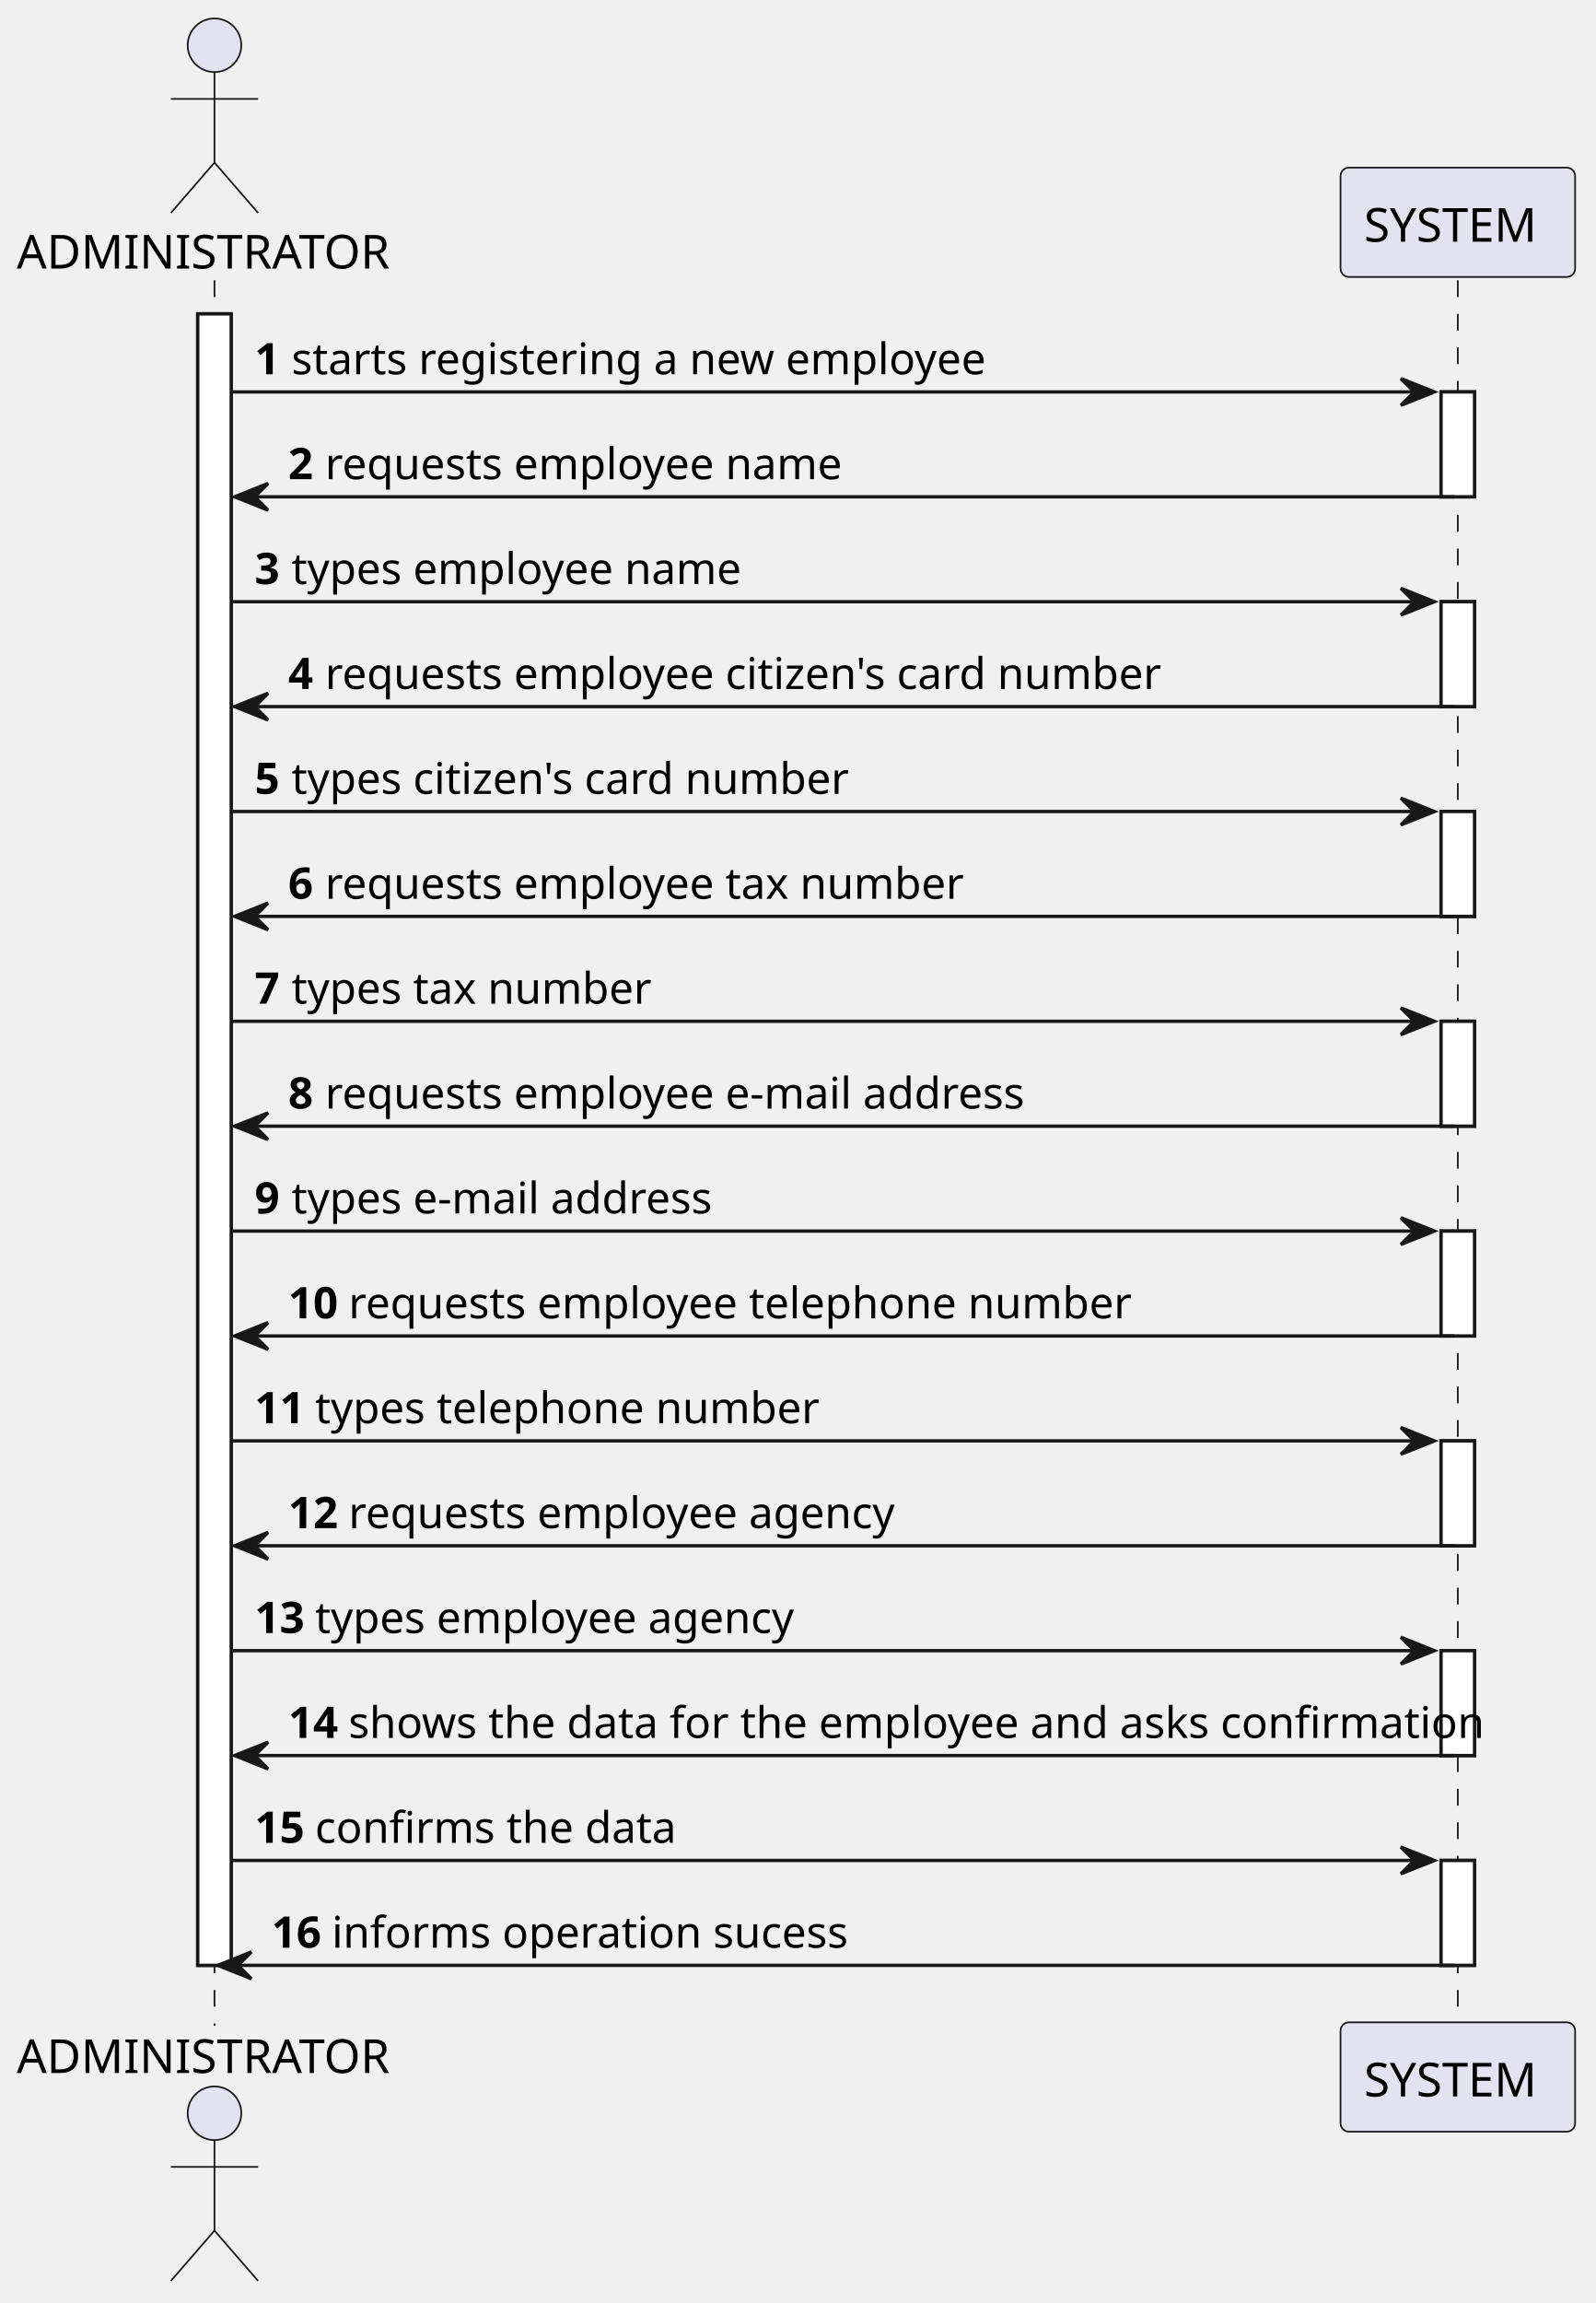
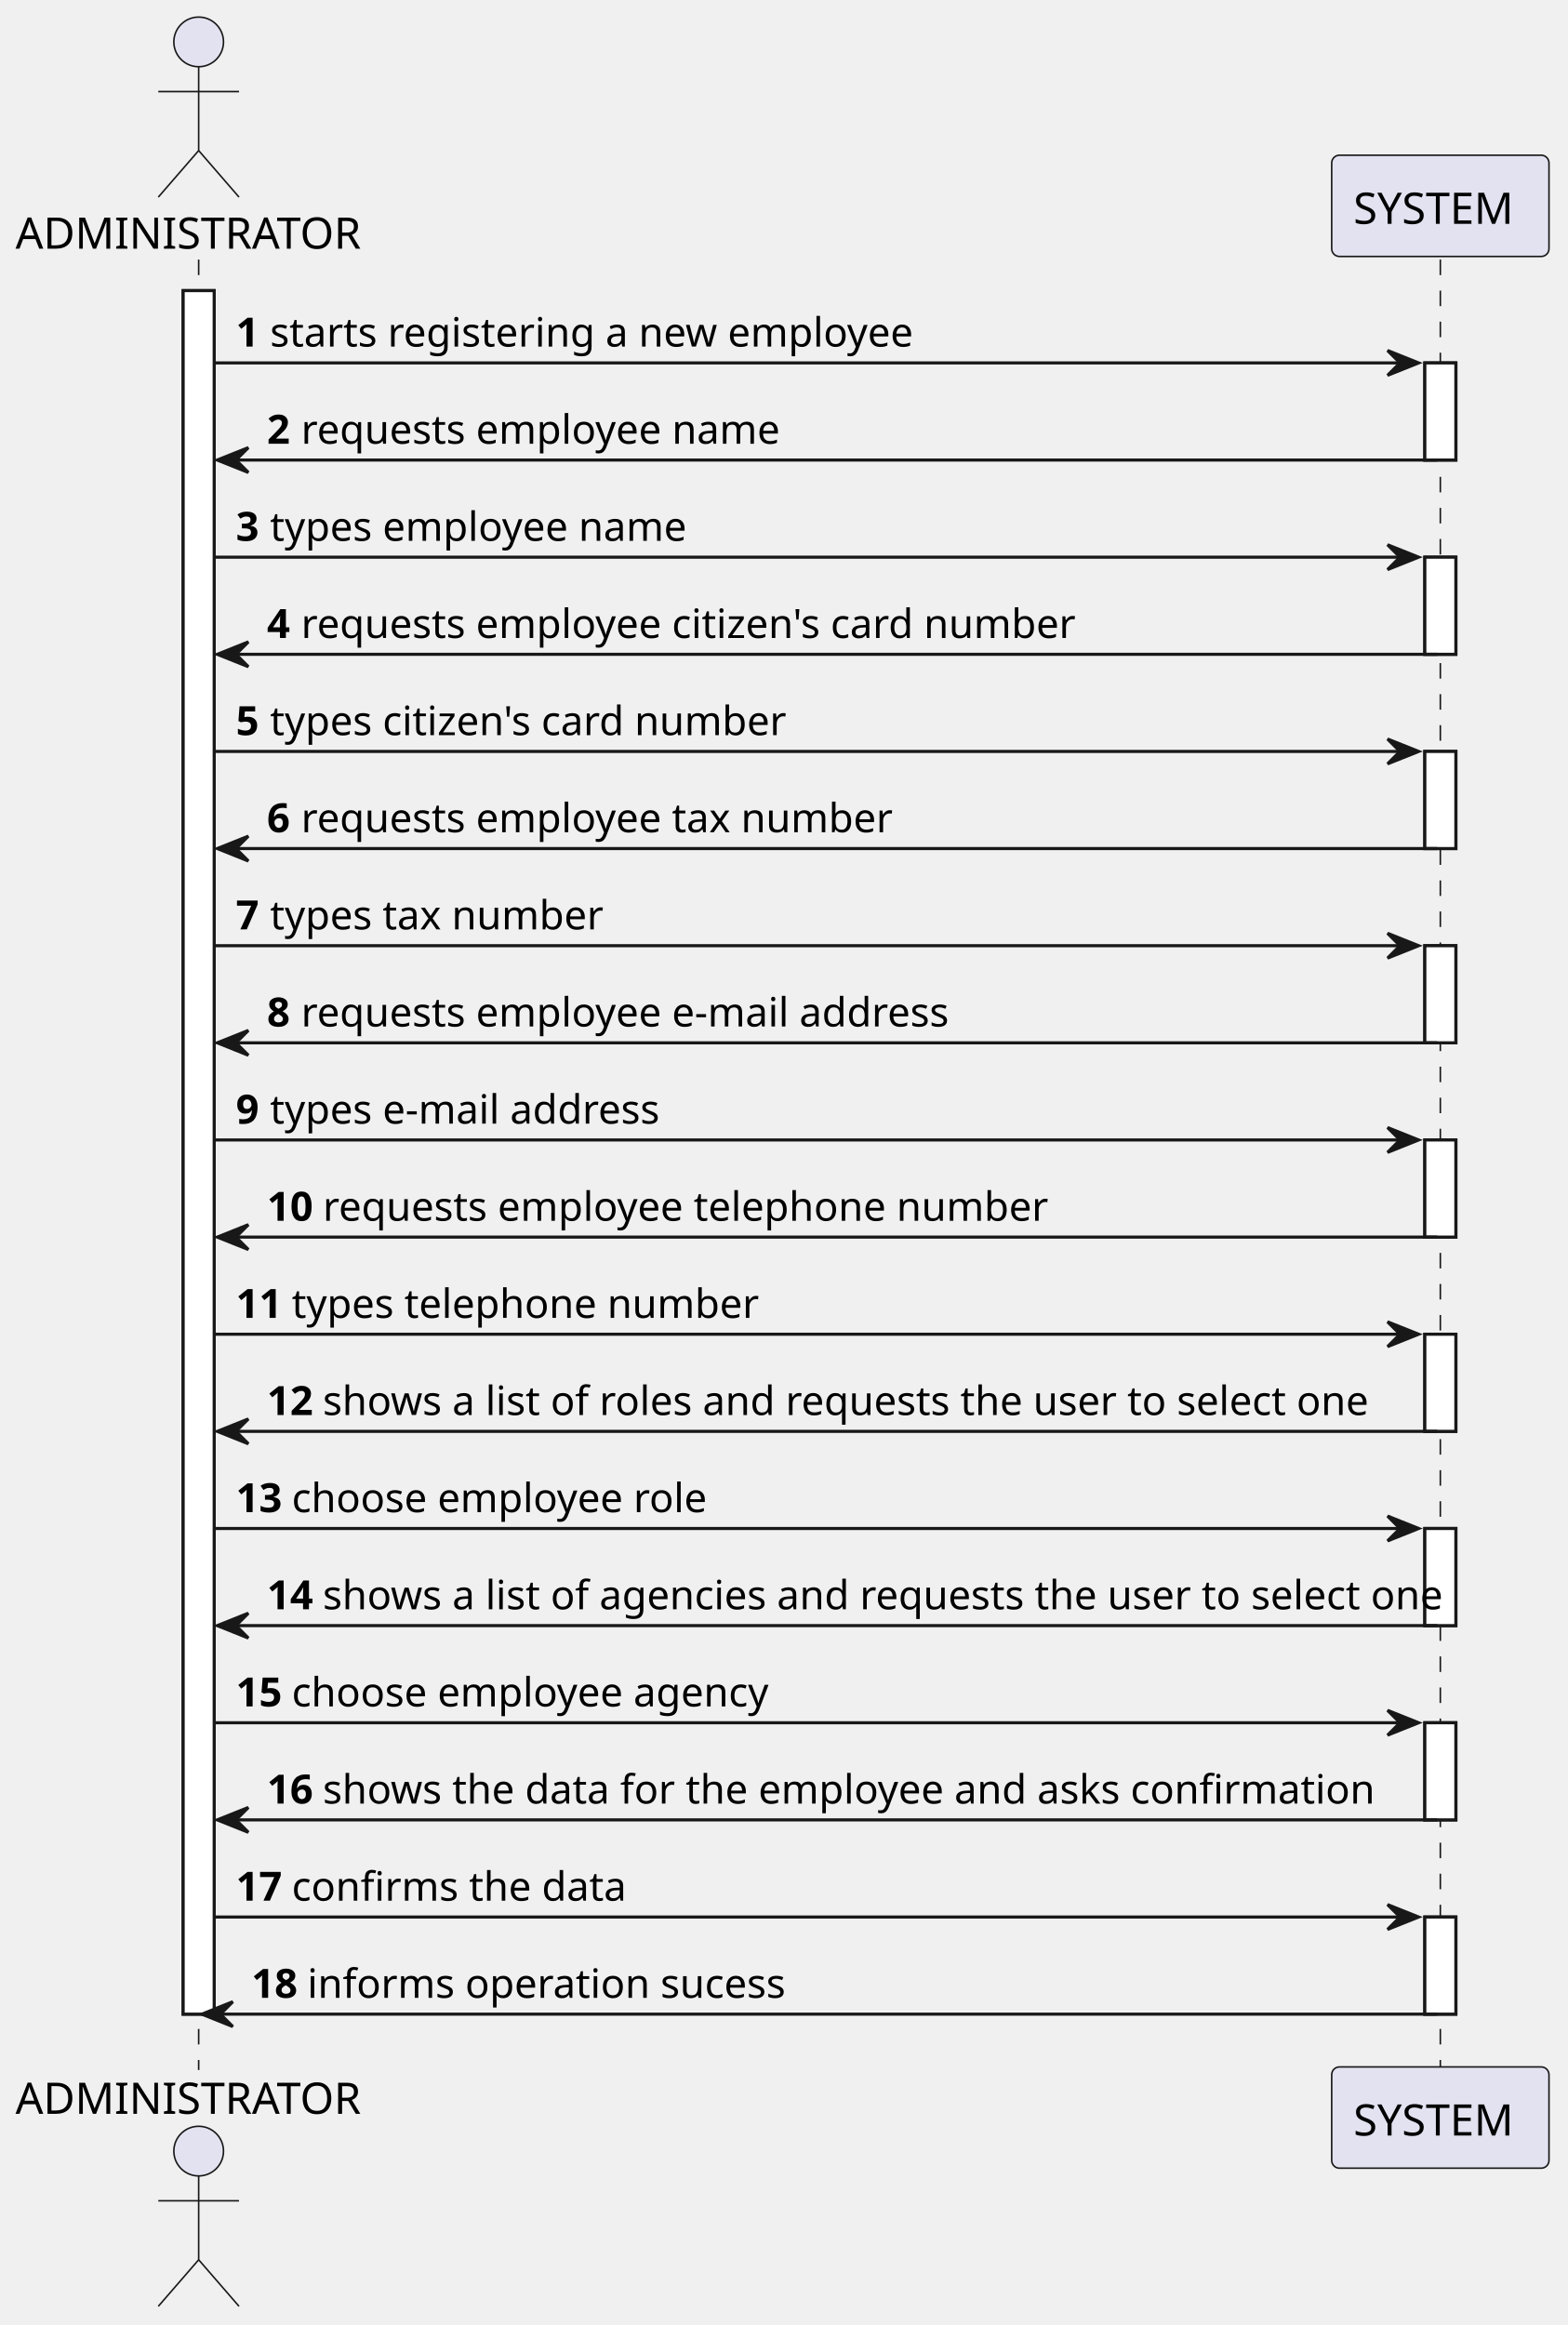
- <svg xmlns="http://www.w3.org/2000/svg" contentStyleType="text/css" height="687px" preserveAspectRatio="none" style="width:476px;height:687px;background:#FFFFFF;" version="1.1" viewBox="0 0 476 687" width="476px" zoomAndPan="magnify">
+ <svg xmlns="http://www.w3.org/2000/svg" contentStyleType="text/css" height="749px" preserveAspectRatio="none" style="width:505px;height:749px;background:#FFFFFF;" version="1.1" viewBox="0 0 505 749" width="505px" zoomAndPan="magnify">
  <defs />
  <g>
-     <rect fill="#FFFFFF" height="492.656" style="stroke:#181818;stroke-width:1.0;" width="10" x="59" y="93.621" />
-     <rect fill="#FFFFFF" height="31.291" style="stroke:#181818;stroke-width:1.0;" width="10" x="430" y="116.912" />
-     <rect fill="#FFFFFF" height="31.291" style="stroke:#181818;stroke-width:1.0;" width="10" x="430" y="179.494" />
-     <rect fill="#FFFFFF" height="31.291" style="stroke:#181818;stroke-width:1.0;" width="10" x="430" y="242.076" />
-     <rect fill="#FFFFFF" height="31.291" style="stroke:#181818;stroke-width:1.0;" width="10" x="430" y="304.658" />
-     <rect fill="#FFFFFF" height="31.291" style="stroke:#181818;stroke-width:1.0;" width="10" x="430" y="367.24" />
-     <rect fill="#FFFFFF" height="31.291" style="stroke:#181818;stroke-width:1.0;" width="10" x="430" y="429.822" />
-     <rect fill="#FFFFFF" height="31.291" style="stroke:#181818;stroke-width:1.0;" width="10" x="430" y="492.404" />
-     <rect fill="#FFFFFF" height="31.291" style="stroke:#181818;stroke-width:1.0;" width="10" x="430" y="554.986" />
-     <line style="stroke:#181818;stroke-width:0.5;stroke-dasharray:5.0,5.0;" x1="64" x2="64" y1="83.621" y2="604.277" />
-     <line style="stroke:#181818;stroke-width:0.5;stroke-dasharray:5.0,5.0;" x1="435" x2="435" y1="83.621" y2="604.277" />
+     <rect fill="#FFFFFF" height="555.238" style="stroke:#181818;stroke-width:1.0;" width="10" x="59" y="93.621" />
+     <rect fill="#FFFFFF" height="31.291" style="stroke:#181818;stroke-width:1.0;" width="10" x="459" y="116.912" />
+     <rect fill="#FFFFFF" height="31.291" style="stroke:#181818;stroke-width:1.0;" width="10" x="459" y="179.494" />
+     <rect fill="#FFFFFF" height="31.291" style="stroke:#181818;stroke-width:1.0;" width="10" x="459" y="242.076" />
+     <rect fill="#FFFFFF" height="31.291" style="stroke:#181818;stroke-width:1.0;" width="10" x="459" y="304.658" />
+     <rect fill="#FFFFFF" height="31.291" style="stroke:#181818;stroke-width:1.0;" width="10" x="459" y="367.24" />
+     <rect fill="#FFFFFF" height="31.291" style="stroke:#181818;stroke-width:1.0;" width="10" x="459" y="429.822" />
+     <rect fill="#FFFFFF" height="31.291" style="stroke:#181818;stroke-width:1.0;" width="10" x="459" y="492.404" />
+     <rect fill="#FFFFFF" height="31.291" style="stroke:#181818;stroke-width:1.0;" width="10" x="459" y="554.986" />
+     <rect fill="#FFFFFF" height="31.291" style="stroke:#181818;stroke-width:1.0;" width="10" x="459" y="617.568" />
+     <line style="stroke:#181818;stroke-width:0.5;stroke-dasharray:5.0,5.0;" x1="64" x2="64" y1="83.621" y2="666.859" />
+     <line style="stroke:#181818;stroke-width:0.5;stroke-dasharray:5.0,5.0;" x1="464" x2="464" y1="83.621" y2="666.859" />
    <text fill="#000000" font-family="sans-serif" font-size="14" lengthAdjust="spacing" textLength="112" x="5" y="80.107">ADMINISTRATOR</text>
    <ellipse cx="64" cy="13.5" fill="#E2E2F0" rx="8" ry="8" style="stroke:#181818;stroke-width:0.5;" />
    <path d="M64,21.5 L64,48.5 M51,29.5 L77,29.5 M64,48.5 L51,63.5 M64,48.5 L77,63.5 " fill="none" style="stroke:#181818;stroke-width:0.5;" />
-     <text fill="#000000" font-family="sans-serif" font-size="14" lengthAdjust="spacing" textLength="112" x="5" y="618.385">ADMINISTRATOR</text>
-     <ellipse cx="64" cy="630.398" fill="#E2E2F0" rx="8" ry="8" style="stroke:#181818;stroke-width:0.5;" />
-     <path d="M64,638.398 L64,665.398 M51,646.398 L77,646.398 M64,665.398 L51,680.398 M64,665.398 L77,680.398 " fill="none" style="stroke:#181818;stroke-width:0.5;" />
-     <rect fill="#E2E2F0" height="32.621" rx="2.5" ry="2.5" style="stroke:#181818;stroke-width:0.5;" width="70" x="400" y="50" />
-     <text fill="#000000" font-family="sans-serif" font-size="14" lengthAdjust="spacing" textLength="56" x="407" y="72.107">SYSTEM</text>
-     <rect fill="#E2E2F0" height="32.621" rx="2.5" ry="2.5" style="stroke:#181818;stroke-width:0.5;" width="70" x="400" y="603.277" />
-     <text fill="#000000" font-family="sans-serif" font-size="14" lengthAdjust="spacing" textLength="56" x="407" y="625.385">SYSTEM</text>
-     <rect fill="#FFFFFF" height="492.656" style="stroke:#181818;stroke-width:1.0;" width="10" x="59" y="93.621" />
-     <rect fill="#FFFFFF" height="31.291" style="stroke:#181818;stroke-width:1.0;" width="10" x="430" y="116.912" />
-     <rect fill="#FFFFFF" height="31.291" style="stroke:#181818;stroke-width:1.0;" width="10" x="430" y="179.494" />
-     <rect fill="#FFFFFF" height="31.291" style="stroke:#181818;stroke-width:1.0;" width="10" x="430" y="242.076" />
-     <rect fill="#FFFFFF" height="31.291" style="stroke:#181818;stroke-width:1.0;" width="10" x="430" y="304.658" />
-     <rect fill="#FFFFFF" height="31.291" style="stroke:#181818;stroke-width:1.0;" width="10" x="430" y="367.24" />
-     <rect fill="#FFFFFF" height="31.291" style="stroke:#181818;stroke-width:1.0;" width="10" x="430" y="429.822" />
-     <rect fill="#FFFFFF" height="31.291" style="stroke:#181818;stroke-width:1.0;" width="10" x="430" y="492.404" />
-     <rect fill="#FFFFFF" height="31.291" style="stroke:#181818;stroke-width:1.0;" width="10" x="430" y="554.986" />
-     <polygon fill="#181818" points="418,112.912,428,116.912,418,120.912,422,116.912" style="stroke:#181818;stroke-width:1.0;" />
-     <line style="stroke:#181818;stroke-width:1.0;" x1="69" x2="424" y1="116.912" y2="116.912" />
+     <text fill="#000000" font-family="sans-serif" font-size="14" lengthAdjust="spacing" textLength="112" x="5" y="680.967">ADMINISTRATOR</text>
+     <ellipse cx="64" cy="692.981" fill="#E2E2F0" rx="8" ry="8" style="stroke:#181818;stroke-width:0.5;" />
+     <path d="M64,700.981 L64,727.981 M51,708.981 L77,708.981 M64,727.981 L51,742.981 M64,727.981 L77,742.981 " fill="none" style="stroke:#181818;stroke-width:0.5;" />
+     <rect fill="#E2E2F0" height="32.621" rx="2.5" ry="2.5" style="stroke:#181818;stroke-width:0.5;" width="70" x="429" y="50" />
+     <text fill="#000000" font-family="sans-serif" font-size="14" lengthAdjust="spacing" textLength="56" x="436" y="72.107">SYSTEM</text>
+     <rect fill="#E2E2F0" height="32.621" rx="2.5" ry="2.5" style="stroke:#181818;stroke-width:0.5;" width="70" x="429" y="665.859" />
+     <text fill="#000000" font-family="sans-serif" font-size="14" lengthAdjust="spacing" textLength="56" x="436" y="687.967">SYSTEM</text>
+     <rect fill="#FFFFFF" height="555.238" style="stroke:#181818;stroke-width:1.0;" width="10" x="59" y="93.621" />
+     <rect fill="#FFFFFF" height="31.291" style="stroke:#181818;stroke-width:1.0;" width="10" x="459" y="116.912" />
+     <rect fill="#FFFFFF" height="31.291" style="stroke:#181818;stroke-width:1.0;" width="10" x="459" y="179.494" />
+     <rect fill="#FFFFFF" height="31.291" style="stroke:#181818;stroke-width:1.0;" width="10" x="459" y="242.076" />
+     <rect fill="#FFFFFF" height="31.291" style="stroke:#181818;stroke-width:1.0;" width="10" x="459" y="304.658" />
+     <rect fill="#FFFFFF" height="31.291" style="stroke:#181818;stroke-width:1.0;" width="10" x="459" y="367.24" />
+     <rect fill="#FFFFFF" height="31.291" style="stroke:#181818;stroke-width:1.0;" width="10" x="459" y="429.822" />
+     <rect fill="#FFFFFF" height="31.291" style="stroke:#181818;stroke-width:1.0;" width="10" x="459" y="492.404" />
+     <rect fill="#FFFFFF" height="31.291" style="stroke:#181818;stroke-width:1.0;" width="10" x="459" y="554.986" />
+     <rect fill="#FFFFFF" height="31.291" style="stroke:#181818;stroke-width:1.0;" width="10" x="459" y="617.568" />
+     <polygon fill="#181818" points="447,112.912,457,116.912,447,120.912,451,116.912" style="stroke:#181818;stroke-width:1.0;" />
+     <line style="stroke:#181818;stroke-width:1.0;" x1="69" x2="453" y1="116.912" y2="116.912" />
    <text fill="#000000" font-family="sans-serif" font-size="13" font-weight="bold" lengthAdjust="spacing" textLength="7" x="76" y="111.649">1</text>
    <text fill="#000000" font-family="sans-serif" font-size="13" lengthAdjust="spacing" textLength="195" x="87" y="111.649">starts registering a new employee</text>
    <polygon fill="#181818" points="80,144.203,70,148.203,80,152.203,76,148.203" style="stroke:#181818;stroke-width:1.0;" />
-     <line style="stroke:#181818;stroke-width:1.0;" x1="74" x2="434" y1="148.203" y2="148.203" />
+     <line style="stroke:#181818;stroke-width:1.0;" x1="74" x2="463" y1="148.203" y2="148.203" />
    <text fill="#000000" font-family="sans-serif" font-size="13" font-weight="bold" lengthAdjust="spacing" textLength="7" x="86" y="142.94">2</text>
    <text fill="#000000" font-family="sans-serif" font-size="13" lengthAdjust="spacing" textLength="146" x="97" y="142.94">requests employee name</text>
-     <polygon fill="#181818" points="418,175.494,428,179.494,418,183.494,422,179.494" style="stroke:#181818;stroke-width:1.0;" />
-     <line style="stroke:#181818;stroke-width:1.0;" x1="69" x2="424" y1="179.494" y2="179.494" />
+     <polygon fill="#181818" points="447,175.494,457,179.494,447,183.494,451,179.494" style="stroke:#181818;stroke-width:1.0;" />
+     <line style="stroke:#181818;stroke-width:1.0;" x1="69" x2="453" y1="179.494" y2="179.494" />
    <text fill="#000000" font-family="sans-serif" font-size="13" font-weight="bold" lengthAdjust="spacing" textLength="7" x="76" y="174.231">3</text>
    <text fill="#000000" font-family="sans-serif" font-size="13" lengthAdjust="spacing" textLength="128" x="87" y="174.231">types employee name</text>
    <polygon fill="#181818" points="80,206.785,70,210.785,80,214.785,76,210.785" style="stroke:#181818;stroke-width:1.0;" />
-     <line style="stroke:#181818;stroke-width:1.0;" x1="74" x2="434" y1="210.785" y2="210.785" />
+     <line style="stroke:#181818;stroke-width:1.0;" x1="74" x2="463" y1="210.785" y2="210.785" />
    <text fill="#000000" font-family="sans-serif" font-size="13" font-weight="bold" lengthAdjust="spacing" textLength="7" x="86" y="205.523">4</text>
    <text fill="#000000" font-family="sans-serif" font-size="13" lengthAdjust="spacing" textLength="237" x="97" y="205.523">requests employee citizen's card number</text>
-     <polygon fill="#181818" points="418,238.076,428,242.076,418,246.076,422,242.076" style="stroke:#181818;stroke-width:1.0;" />
-     <line style="stroke:#181818;stroke-width:1.0;" x1="69" x2="424" y1="242.076" y2="242.076" />
+     <polygon fill="#181818" points="447,238.076,457,242.076,447,246.076,451,242.076" style="stroke:#181818;stroke-width:1.0;" />
+     <line style="stroke:#181818;stroke-width:1.0;" x1="69" x2="453" y1="242.076" y2="242.076" />
    <text fill="#000000" font-family="sans-serif" font-size="13" font-weight="bold" lengthAdjust="spacing" textLength="7" x="76" y="236.814">5</text>
    <text fill="#000000" font-family="sans-serif" font-size="13" lengthAdjust="spacing" textLength="159" x="87" y="236.814">types citizen's card number</text>
    <polygon fill="#181818" points="80,269.367,70,273.367,80,277.367,76,273.367" style="stroke:#181818;stroke-width:1.0;" />
-     <line style="stroke:#181818;stroke-width:1.0;" x1="74" x2="434" y1="273.367" y2="273.367" />
+     <line style="stroke:#181818;stroke-width:1.0;" x1="74" x2="463" y1="273.367" y2="273.367" />
    <text fill="#000000" font-family="sans-serif" font-size="13" font-weight="bold" lengthAdjust="spacing" textLength="7" x="86" y="268.104">6</text>
    <text fill="#000000" font-family="sans-serif" font-size="13" lengthAdjust="spacing" textLength="179" x="97" y="268.104">requests employee tax number</text>
-     <polygon fill="#181818" points="418,300.658,428,304.658,418,308.658,422,304.658" style="stroke:#181818;stroke-width:1.0;" />
-     <line style="stroke:#181818;stroke-width:1.0;" x1="69" x2="424" y1="304.658" y2="304.658" />
+     <polygon fill="#181818" points="447,300.658,457,304.658,447,308.658,451,304.658" style="stroke:#181818;stroke-width:1.0;" />
+     <line style="stroke:#181818;stroke-width:1.0;" x1="69" x2="453" y1="304.658" y2="304.658" />
    <text fill="#000000" font-family="sans-serif" font-size="13" font-weight="bold" lengthAdjust="spacing" textLength="7" x="76" y="299.396">7</text>
    <text fill="#000000" font-family="sans-serif" font-size="13" lengthAdjust="spacing" textLength="101" x="87" y="299.396">types tax number</text>
    <polygon fill="#181818" points="80,331.949,70,335.949,80,339.949,76,335.949" style="stroke:#181818;stroke-width:1.0;" />
-     <line style="stroke:#181818;stroke-width:1.0;" x1="74" x2="434" y1="335.949" y2="335.949" />
+     <line style="stroke:#181818;stroke-width:1.0;" x1="74" x2="463" y1="335.949" y2="335.949" />
    <text fill="#000000" font-family="sans-serif" font-size="13" font-weight="bold" lengthAdjust="spacing" textLength="7" x="86" y="330.687">8</text>
    <text fill="#000000" font-family="sans-serif" font-size="13" lengthAdjust="spacing" textLength="199" x="97" y="330.687">requests employee e-mail address</text>
-     <polygon fill="#181818" points="418,363.24,428,367.24,418,371.24,422,367.24" style="stroke:#181818;stroke-width:1.0;" />
-     <line style="stroke:#181818;stroke-width:1.0;" x1="69" x2="424" y1="367.24" y2="367.24" />
+     <polygon fill="#181818" points="447,363.24,457,367.24,447,371.24,451,367.24" style="stroke:#181818;stroke-width:1.0;" />
+     <line style="stroke:#181818;stroke-width:1.0;" x1="69" x2="453" y1="367.24" y2="367.24" />
    <text fill="#000000" font-family="sans-serif" font-size="13" font-weight="bold" lengthAdjust="spacing" textLength="7" x="76" y="361.978">9</text>
    <text fill="#000000" font-family="sans-serif" font-size="13" lengthAdjust="spacing" textLength="121" x="87" y="361.978">types e-mail address</text>
    <polygon fill="#181818" points="80,394.531,70,398.531,80,402.531,76,398.531" style="stroke:#181818;stroke-width:1.0;" />
-     <line style="stroke:#181818;stroke-width:1.0;" x1="74" x2="434" y1="398.531" y2="398.531" />
+     <line style="stroke:#181818;stroke-width:1.0;" x1="74" x2="463" y1="398.531" y2="398.531" />
    <text fill="#000000" font-family="sans-serif" font-size="13" font-weight="bold" lengthAdjust="spacing" textLength="14" x="86" y="393.269">10</text>
    <text fill="#000000" font-family="sans-serif" font-size="13" lengthAdjust="spacing" textLength="217" x="104" y="393.269">requests employee telephone number</text>
-     <polygon fill="#181818" points="418,425.822,428,429.822,418,433.822,422,429.822" style="stroke:#181818;stroke-width:1.0;" />
-     <line style="stroke:#181818;stroke-width:1.0;" x1="69" x2="424" y1="429.822" y2="429.822" />
+     <polygon fill="#181818" points="447,425.822,457,429.822,447,433.822,451,429.822" style="stroke:#181818;stroke-width:1.0;" />
+     <line style="stroke:#181818;stroke-width:1.0;" x1="69" x2="453" y1="429.822" y2="429.822" />
    <text fill="#000000" font-family="sans-serif" font-size="13" font-weight="bold" lengthAdjust="spacing" textLength="14" x="76" y="424.56">11</text>
    <text fill="#000000" font-family="sans-serif" font-size="13" lengthAdjust="spacing" textLength="139" x="94" y="424.56">types telephone number</text>
    <polygon fill="#181818" points="80,457.113,70,461.113,80,465.113,76,461.113" style="stroke:#181818;stroke-width:1.0;" />
-     <line style="stroke:#181818;stroke-width:1.0;" x1="74" x2="434" y1="461.113" y2="461.113" />
+     <line style="stroke:#181818;stroke-width:1.0;" x1="74" x2="463" y1="461.113" y2="461.113" />
    <text fill="#000000" font-family="sans-serif" font-size="13" font-weight="bold" lengthAdjust="spacing" textLength="14" x="86" y="455.851">12</text>
-     <text fill="#000000" font-family="sans-serif" font-size="13" lengthAdjust="spacing" textLength="156" x="104" y="455.851">requests employee agency</text>
-     <polygon fill="#181818" points="418,488.404,428,492.404,418,496.404,422,492.404" style="stroke:#181818;stroke-width:1.0;" />
-     <line style="stroke:#181818;stroke-width:1.0;" x1="69" x2="424" y1="492.404" y2="492.404" />
+     <text fill="#000000" font-family="sans-serif" font-size="13" lengthAdjust="spacing" textLength="324" x="104" y="455.851">shows a list of roles and requests the user to select one</text>
+     <polygon fill="#181818" points="447,488.404,457,492.404,447,496.404,451,492.404" style="stroke:#181818;stroke-width:1.0;" />
+     <line style="stroke:#181818;stroke-width:1.0;" x1="69" x2="453" y1="492.404" y2="492.404" />
    <text fill="#000000" font-family="sans-serif" font-size="13" font-weight="bold" lengthAdjust="spacing" textLength="14" x="76" y="487.142">13</text>
-     <text fill="#000000" font-family="sans-serif" font-size="13" lengthAdjust="spacing" textLength="138" x="94" y="487.142">types employee agency</text>
+     <text fill="#000000" font-family="sans-serif" font-size="13" lengthAdjust="spacing" textLength="127" x="94" y="487.142">choose employee role</text>
    <polygon fill="#181818" points="80,519.695,70,523.695,80,527.695,76,523.695" style="stroke:#181818;stroke-width:1.0;" />
-     <line style="stroke:#181818;stroke-width:1.0;" x1="74" x2="434" y1="523.695" y2="523.695" />
+     <line style="stroke:#181818;stroke-width:1.0;" x1="74" x2="463" y1="523.695" y2="523.695" />
    <text fill="#000000" font-family="sans-serif" font-size="13" font-weight="bold" lengthAdjust="spacing" textLength="14" x="86" y="518.433">14</text>
-     <text fill="#000000" font-family="sans-serif" font-size="13" lengthAdjust="spacing" textLength="319" x="104" y="518.433">shows the data for the employee and asks confirmation</text>
-     <polygon fill="#181818" points="418,550.986,428,554.986,418,558.986,422,554.986" style="stroke:#181818;stroke-width:1.0;" />
-     <line style="stroke:#181818;stroke-width:1.0;" x1="69" x2="424" y1="554.986" y2="554.986" />
+     <text fill="#000000" font-family="sans-serif" font-size="13" lengthAdjust="spacing" textLength="348" x="104" y="518.433">shows a list of agencies and requests the user to select one</text>
+     <polygon fill="#181818" points="447,550.986,457,554.986,447,558.986,451,554.986" style="stroke:#181818;stroke-width:1.0;" />
+     <line style="stroke:#181818;stroke-width:1.0;" x1="69" x2="453" y1="554.986" y2="554.986" />
    <text fill="#000000" font-family="sans-serif" font-size="13" font-weight="bold" lengthAdjust="spacing" textLength="14" x="76" y="549.724">15</text>
-     <text fill="#000000" font-family="sans-serif" font-size="13" lengthAdjust="spacing" textLength="100" x="94" y="549.724">confirms the data</text>
-     <polygon fill="#181818" points="75,582.277,65,586.277,75,590.277,71,586.277" style="stroke:#181818;stroke-width:1.0;" />
-     <line style="stroke:#181818;stroke-width:1.0;" x1="69" x2="434" y1="586.277" y2="586.277" />
-     <text fill="#000000" font-family="sans-serif" font-size="13" font-weight="bold" lengthAdjust="spacing" textLength="14" x="81" y="581.015">16</text>
-     <text fill="#000000" font-family="sans-serif" font-size="13" lengthAdjust="spacing" textLength="145" x="99" y="581.015">informs operation sucess</text>
+     <text fill="#000000" font-family="sans-serif" font-size="13" lengthAdjust="spacing" textLength="148" x="94" y="549.724">choose employee agency</text>
+     <polygon fill="#181818" points="80,582.277,70,586.277,80,590.277,76,586.277" style="stroke:#181818;stroke-width:1.0;" />
+     <line style="stroke:#181818;stroke-width:1.0;" x1="74" x2="463" y1="586.277" y2="586.277" />
+     <text fill="#000000" font-family="sans-serif" font-size="13" font-weight="bold" lengthAdjust="spacing" textLength="14" x="86" y="581.015">16</text>
+     <text fill="#000000" font-family="sans-serif" font-size="13" lengthAdjust="spacing" textLength="319" x="104" y="581.015">shows the data for the employee and asks confirmation</text>
+     <polygon fill="#181818" points="447,613.568,457,617.568,447,621.568,451,617.568" style="stroke:#181818;stroke-width:1.0;" />
+     <line style="stroke:#181818;stroke-width:1.0;" x1="69" x2="453" y1="617.568" y2="617.568" />
+     <text fill="#000000" font-family="sans-serif" font-size="13" font-weight="bold" lengthAdjust="spacing" textLength="14" x="76" y="612.306">17</text>
+     <text fill="#000000" font-family="sans-serif" font-size="13" lengthAdjust="spacing" textLength="100" x="94" y="612.306">confirms the data</text>
+     <polygon fill="#181818" points="75,644.859,65,648.859,75,652.859,71,648.859" style="stroke:#181818;stroke-width:1.0;" />
+     <line style="stroke:#181818;stroke-width:1.0;" x1="69" x2="463" y1="648.859" y2="648.859" />
+     <text fill="#000000" font-family="sans-serif" font-size="13" font-weight="bold" lengthAdjust="spacing" textLength="14" x="81" y="643.597">18</text>
+     <text fill="#000000" font-family="sans-serif" font-size="13" lengthAdjust="spacing" textLength="145" x="99" y="643.597">informs operation sucess</text>
  </g>
</svg>
